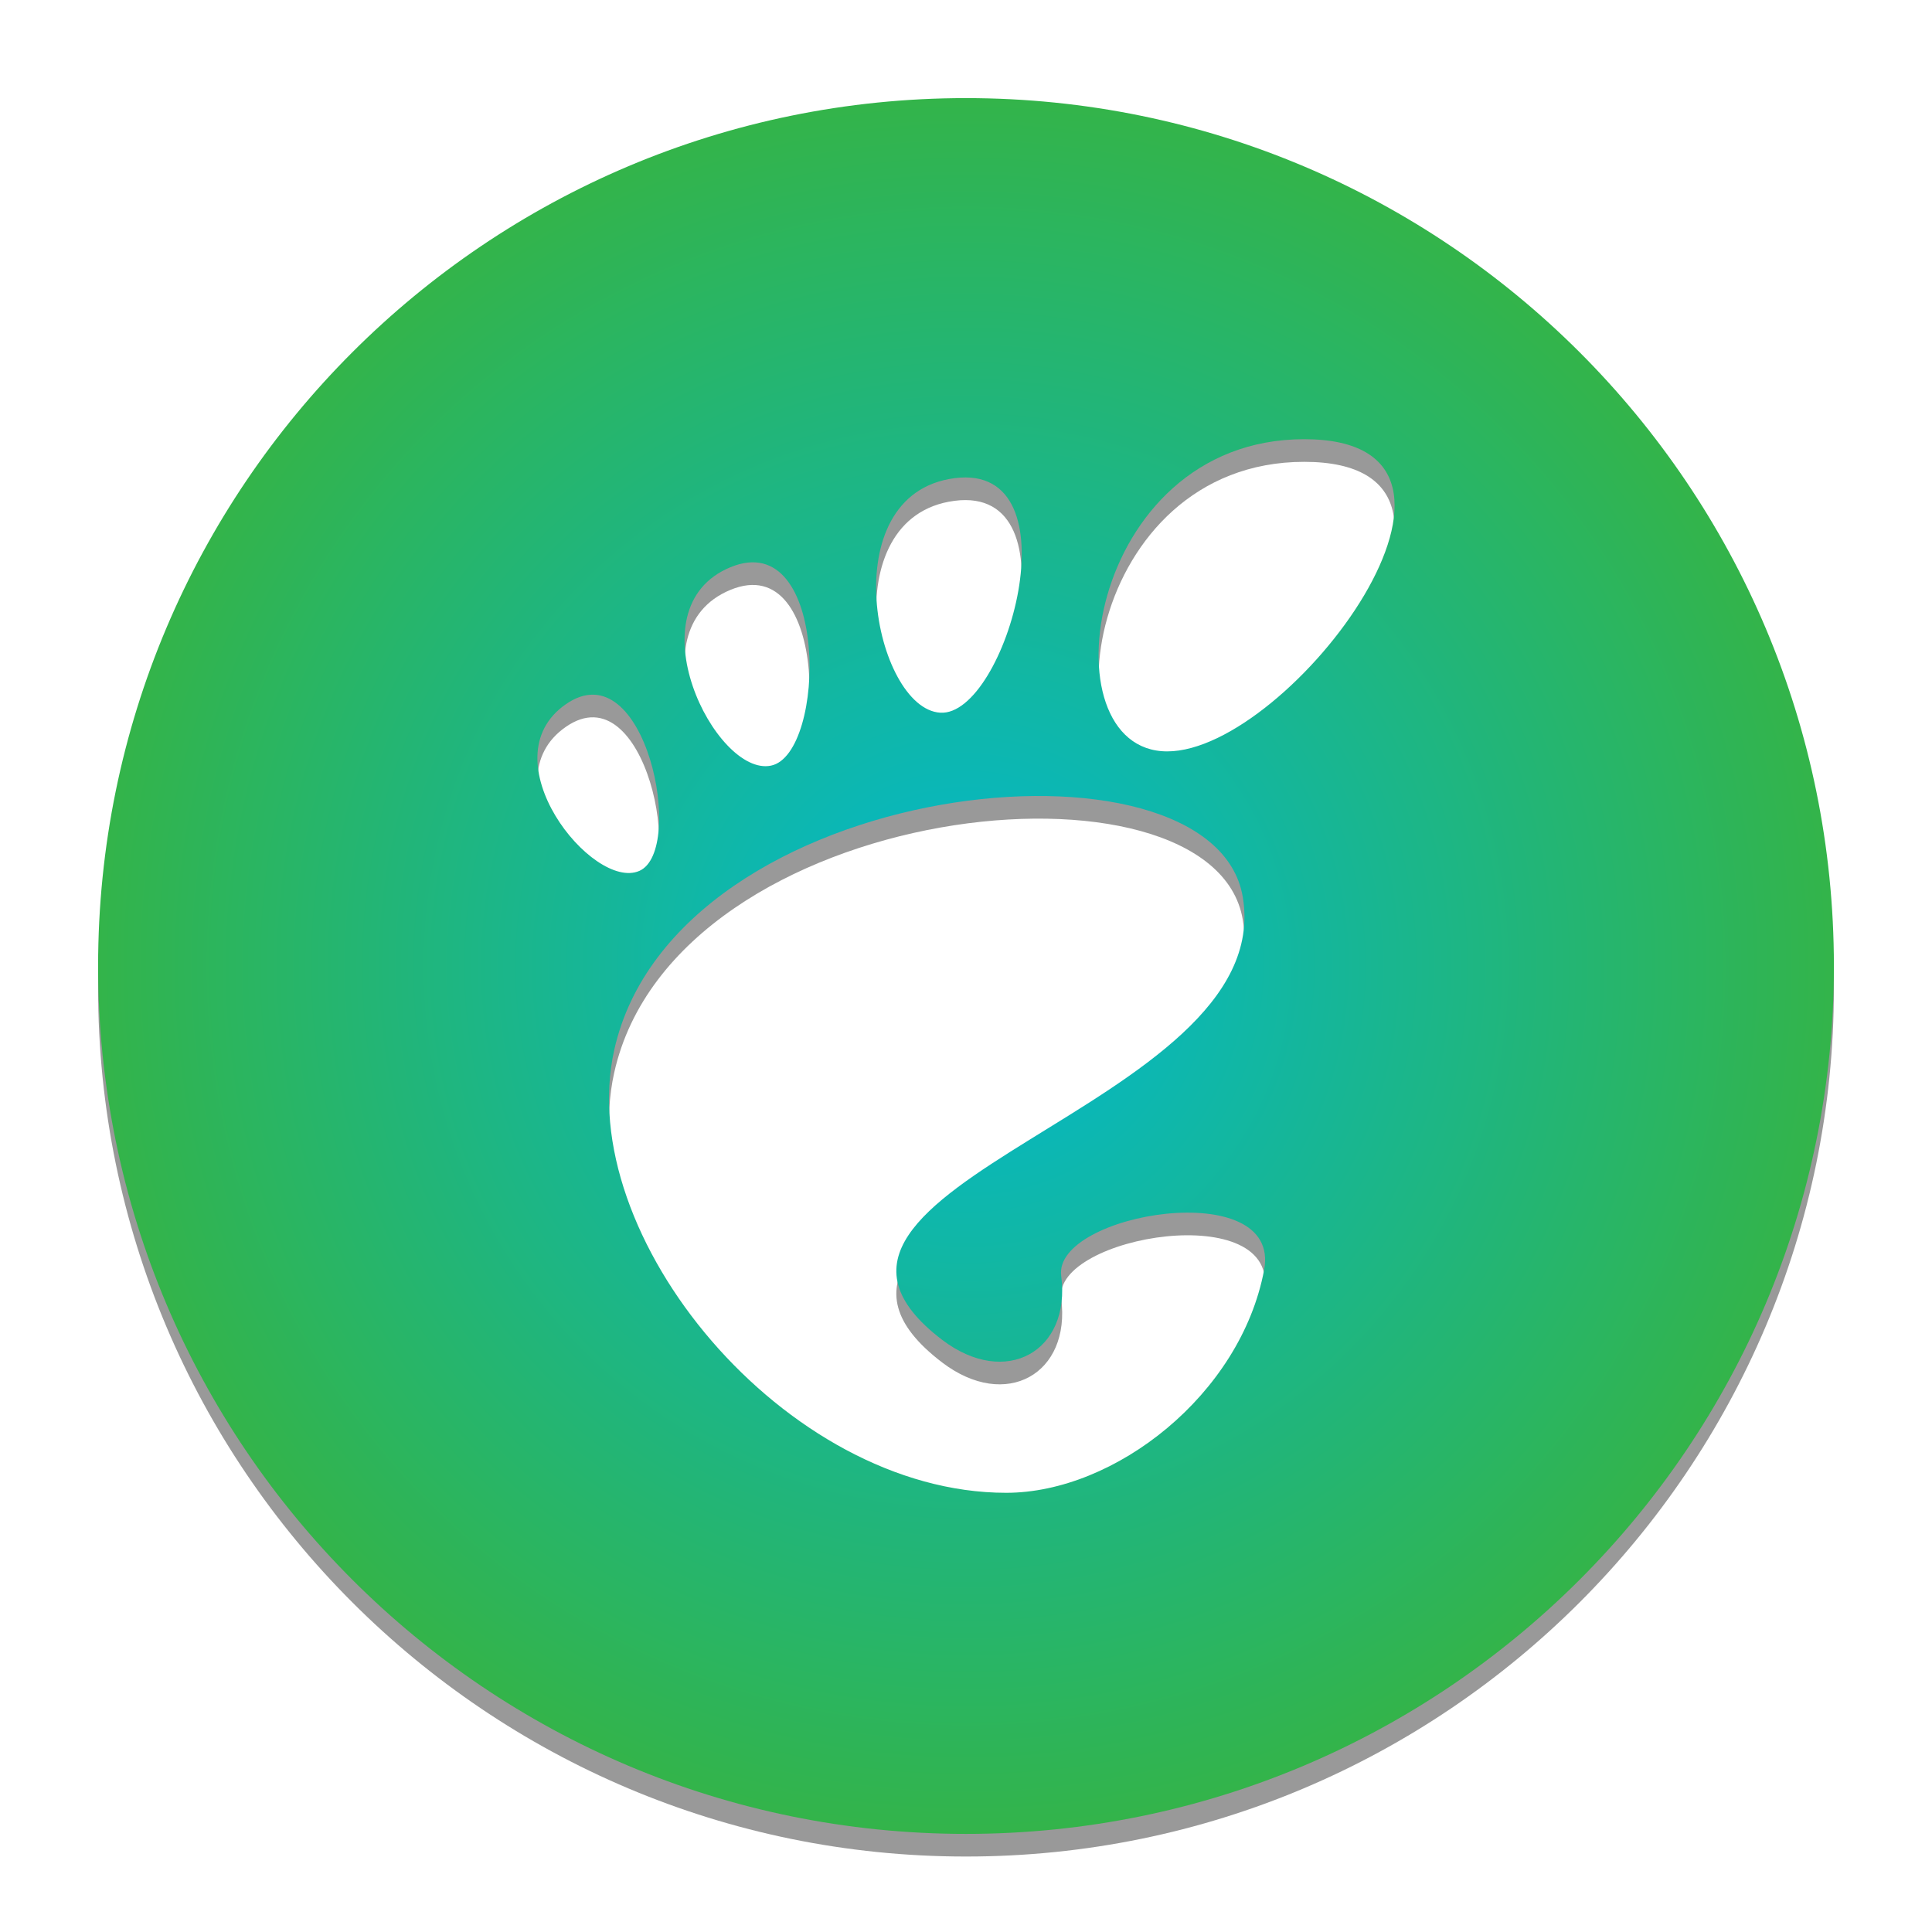
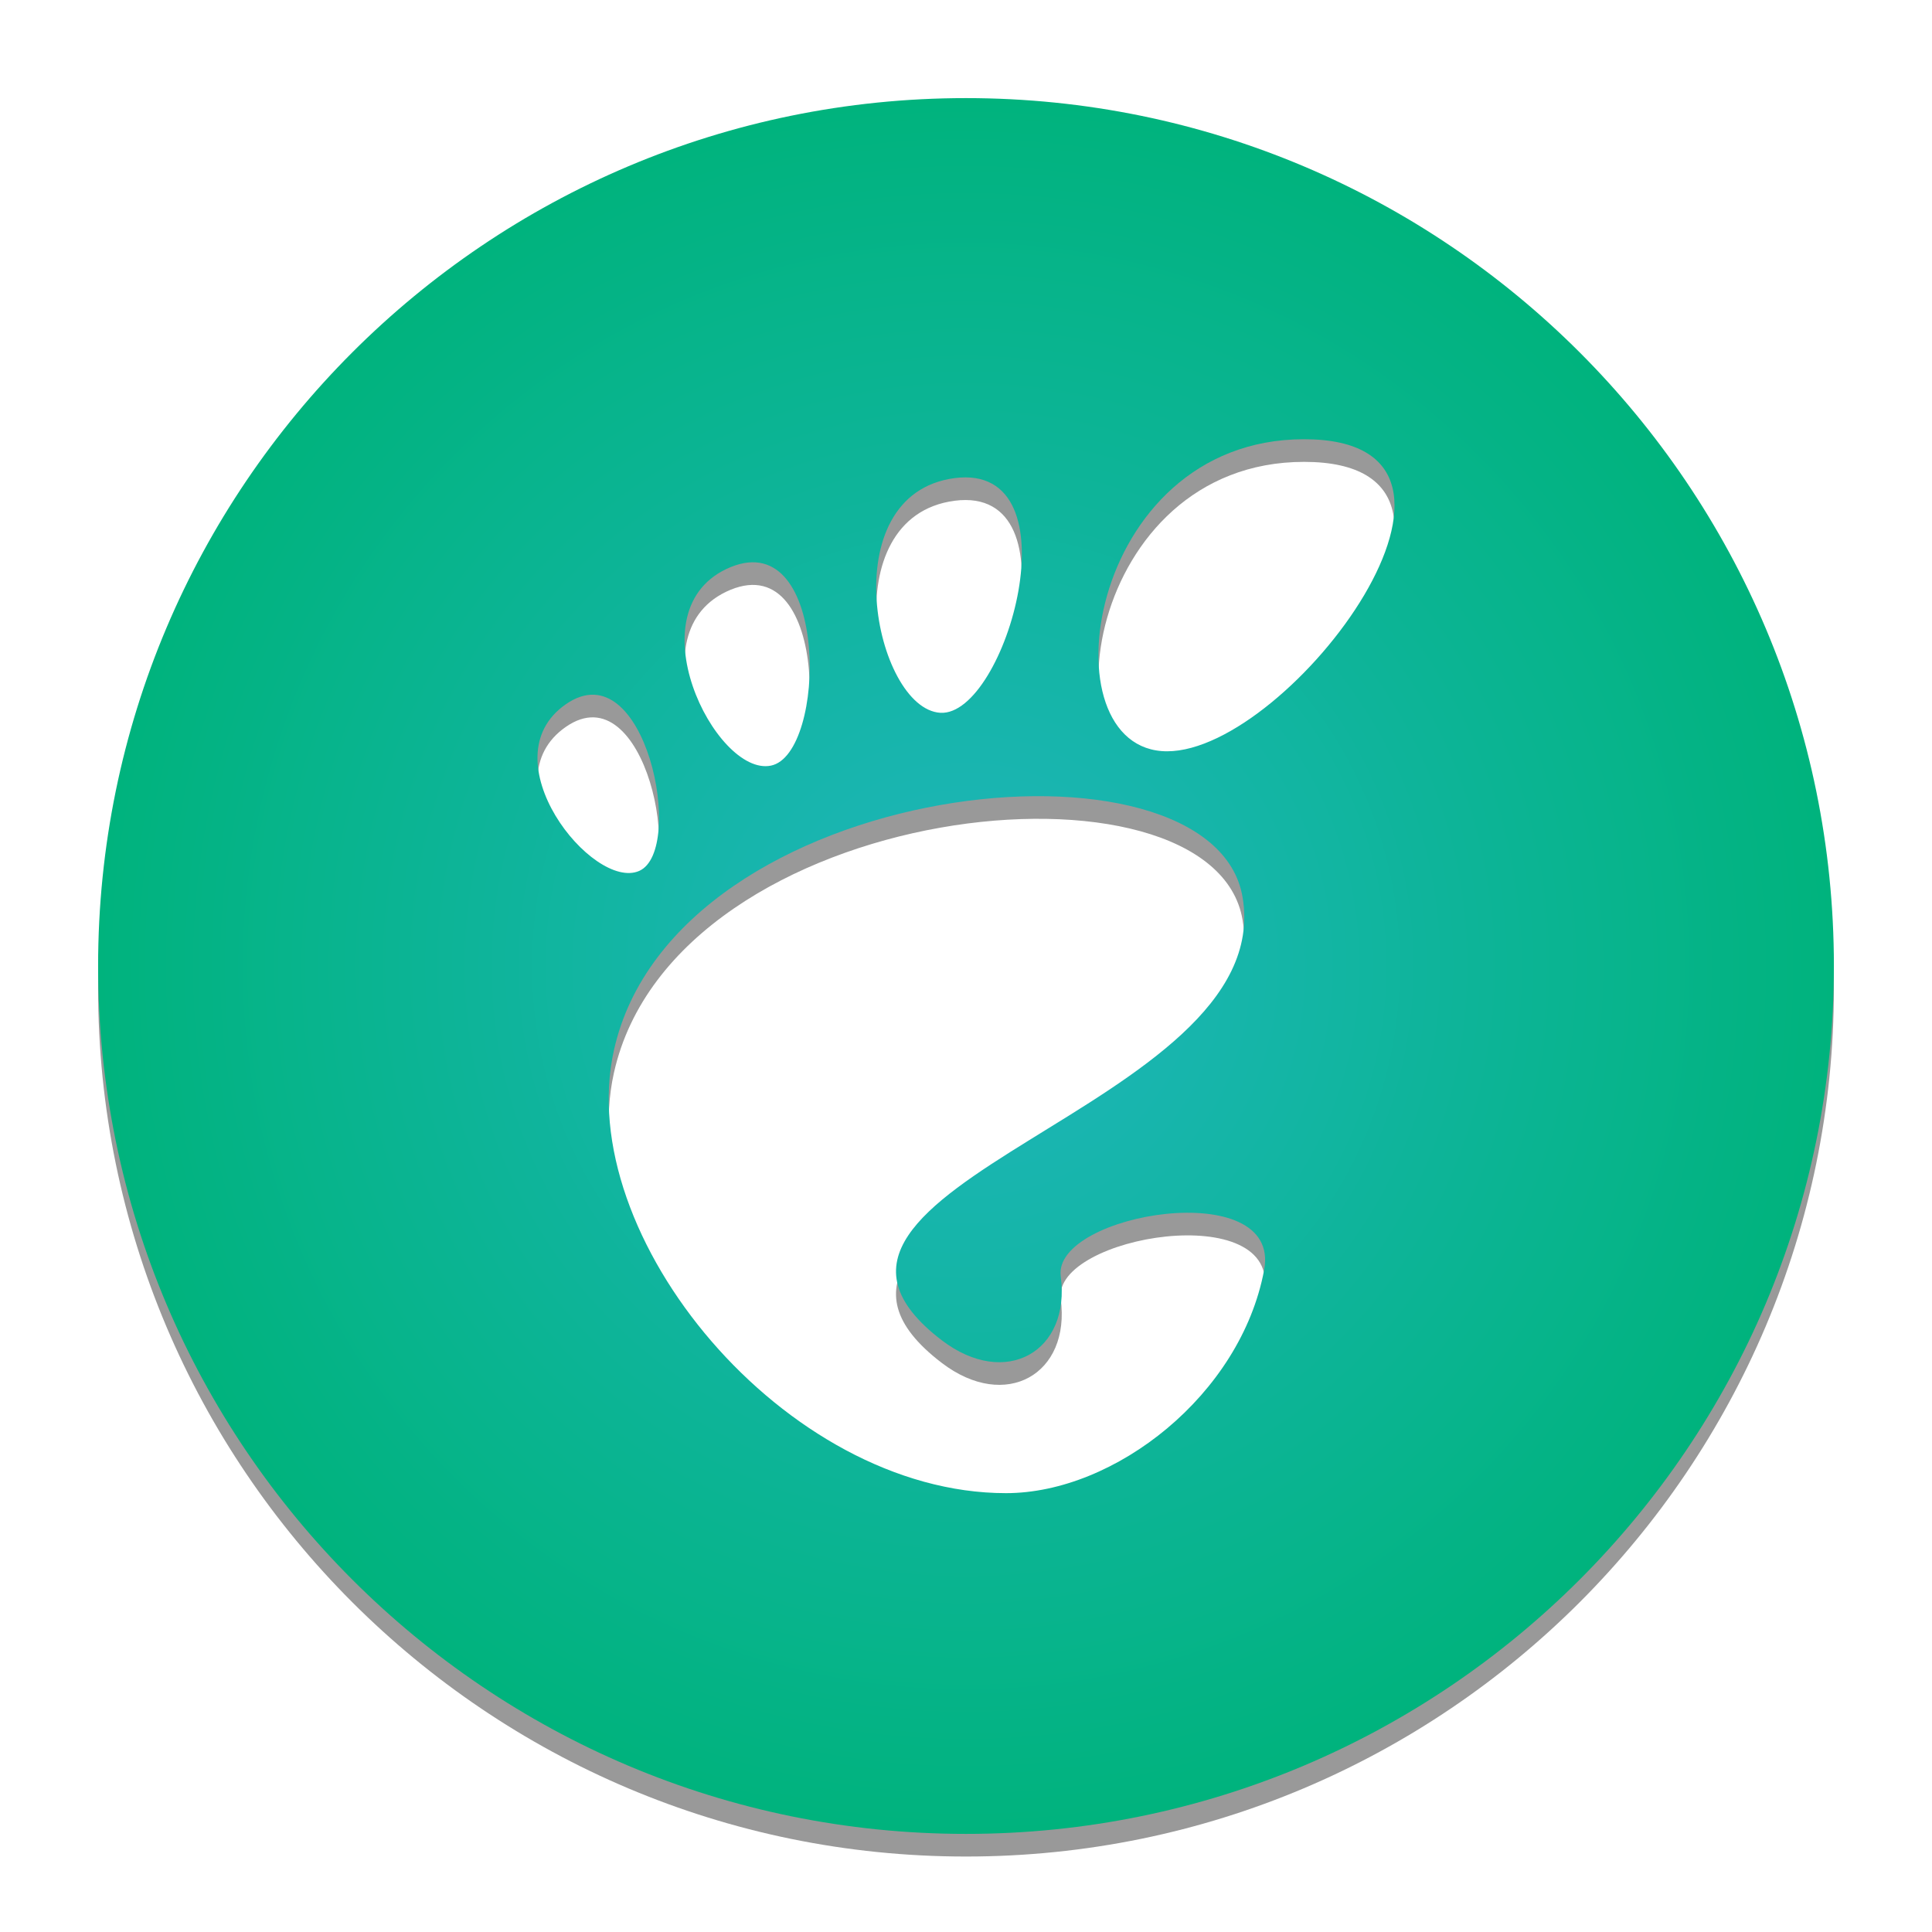
- <svg xmlns="http://www.w3.org/2000/svg" version="1.1" id="Layer_1" x="0px" y="0px" viewBox="0 0 512 512" style="enable-background:new 0 0 512 512;" xml:space="preserve">
-   <path style="opacity:0.4;" d="M256,32C128.975,32,26,134.975,26,262s102.975,230,230,230s230-102.975,230-230S383.025,32,256,32z   M252.969,132.719c32.7-4.243,13.611,63.217-3.787,62.154C231.776,193.811,220.28,136.962,252.969,132.719z M193.579,156.318  c26.269-10.839,25.461,49.584,10.731,52.587C189.591,211.913,167.305,167.16,193.579,156.318z M149.997,192.597  c21.042-14.53,31.822,38.747,19.448,44.194C157.07,242.236,128.965,207.13,149.997,192.597z M335.003,342.554  c-6.226,33.003-39.505,59.054-68.357,59.054c-58.648,0-114.855-68.201-103.869-117.36c16.23-72.682,158.754-86.983,166.571-40.532  c9.418,55.961-133.462,76.396-79.661,117.358c16.9,12.868,34.157,3.01,31.543-16.95  C279.049,327.472,339.758,317.388,335.003,342.554z M309.327,205.125c-32.677,0-21.781-82.733,36.306-82.733  C403.721,122.392,341.999,205.125,309.327,205.125z" />
-   <radialGradient id="SVGID_1_" cx="256" cy="256" r="230" gradientUnits="userSpaceOnUse">
-     <stop offset="0" style="stop-color:#00B8D2" />
-     <stop offset="1" style="stop-color:#33B44A" />
+ <svg xmlns="http://www.w3.org/2000/svg" version="1.1" id="Layer_1" x="0px" y="0px" viewBox="0 0 512 512" enable-background="new 0 0 512 512" xml:space="preserve">
+   <path opacity="0.4" enable-background="new    " d="M256,32C129,32,26,135,26,262s103,230,230,230s230-103,230-230S383,32,256,32z   M253,132.7c32.7-4.2,13.6,63.2-3.8,62.2C231.8,193.8,220.3,137,253,132.7z M193.6,156.3c26.3-10.8,25.5,49.6,10.7,52.6  C189.6,211.9,167.3,167.2,193.6,156.3z M150,192.6c21-14.5,31.8,38.7,19.4,44.2C157.1,242.2,129,207.1,150,192.6z M335,342.6  c-6.2,33-39.5,59.1-68.4,59.1c-58.6,0-114.9-68.2-103.9-117.4c16.2-72.7,158.8-87,166.6-40.5c9.4,56-133.5,76.4-79.7,117.4  c16.9,12.9,34.2,3,31.5-17C279,327.5,339.8,317.4,335,342.6z M309.3,205.1c-32.7,0-21.8-82.7,36.3-82.7  C403.7,122.4,342,205.1,309.3,205.1z" />
+   <radialGradient id="SVGID_1_" cx="256" cy="256" r="230" gradientTransform="matrix(1 0 0 -1 0 512)" gradientUnits="userSpaceOnUse">
+     <stop offset="0" style="stop-color:#20B6BE" />
+     <stop offset="1" style="stop-color:#00B37D" />
  </radialGradient>
-   <path style="fill:url(#SVGID_1_);" d="M256,26C128.975,26,26,128.975,26,256s102.975,230,230,230s230-102.975,230-230  S383.025,26,256,26z M252.969,126.719c32.7-4.243,13.611,63.217-3.787,62.154C231.776,187.811,220.28,130.962,252.969,126.719z   M193.579,150.318c26.269-10.839,25.461,49.584,10.731,52.587C189.591,205.913,167.305,161.16,193.579,150.318z M149.997,186.597  c21.042-14.53,31.822,38.747,19.448,44.194C157.07,236.236,128.965,201.13,149.997,186.597z M335.003,336.554  c-6.226,33.003-39.505,59.054-68.357,59.054c-58.648,0-114.855-68.201-103.869-117.36c16.23-72.682,158.754-86.983,166.571-40.532  c9.418,55.961-133.462,76.396-79.661,117.358c16.9,12.868,34.157,3.01,31.543-16.95  C279.049,321.472,339.758,311.388,335.003,336.554z M309.327,199.125c-32.677,0-21.781-82.733,36.306-82.733  C403.721,116.392,341.999,199.125,309.327,199.125z" />
+   <path fill="url(#SVGID_1_)" d="M256,26C129,26,26,129,26,256s103,230,230,230s230-103,230-230S383,26,256,26z M253,126.7  c32.7-4.2,13.6,63.2-3.8,62.2C231.8,187.8,220.3,131,253,126.7z M193.6,150.3c26.3-10.8,25.5,49.6,10.7,52.6  C189.6,205.9,167.3,161.2,193.6,150.3z M150,186.6c21-14.5,31.8,38.7,19.4,44.2C157.1,236.2,129,201.1,150,186.6z M335,336.6  c-6.2,33-39.5,59.1-68.4,59.1c-58.6,0-114.9-68.2-103.9-117.4c16.2-72.7,158.8-87,166.6-40.5c9.4,56-133.5,76.4-79.7,117.4  c16.9,12.9,34.2,3,31.5-17C279,321.5,339.8,311.4,335,336.6z M309.3,199.1c-32.7,0-21.8-82.7,36.3-82.7  C403.7,116.4,342,199.1,309.3,199.1z" />
</svg>
